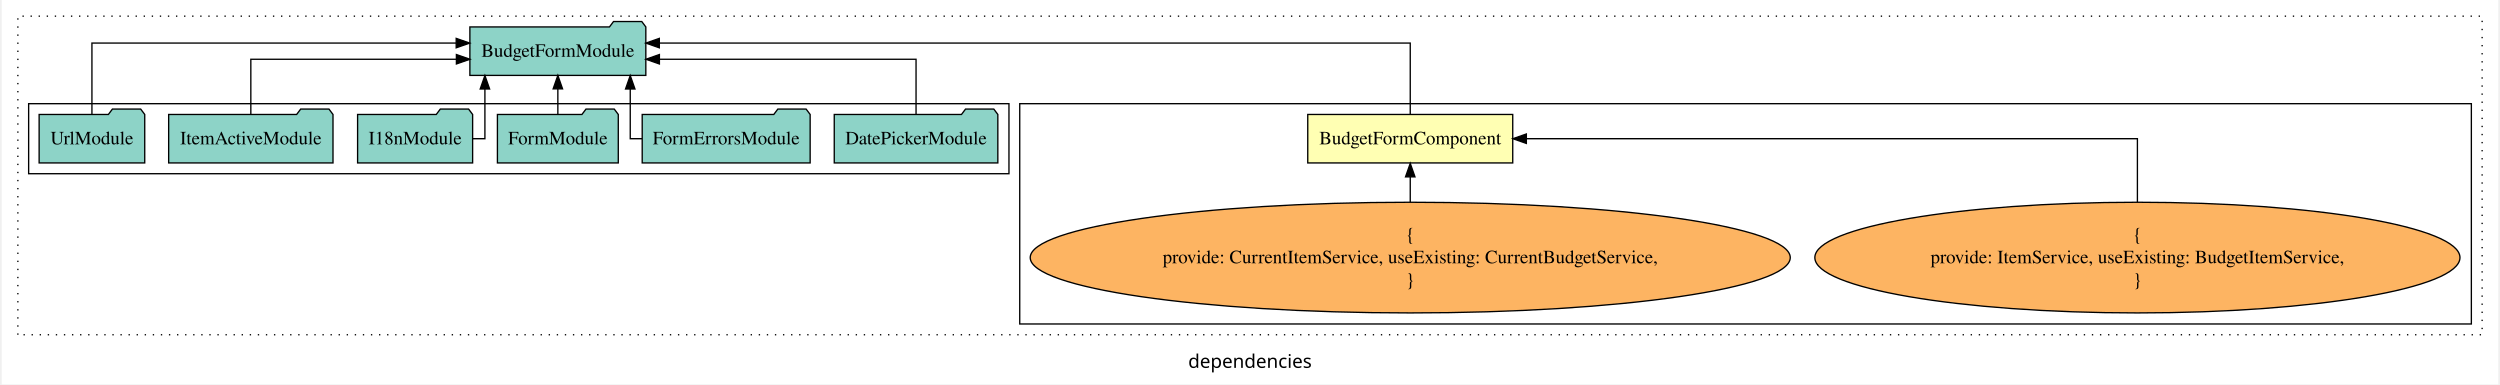
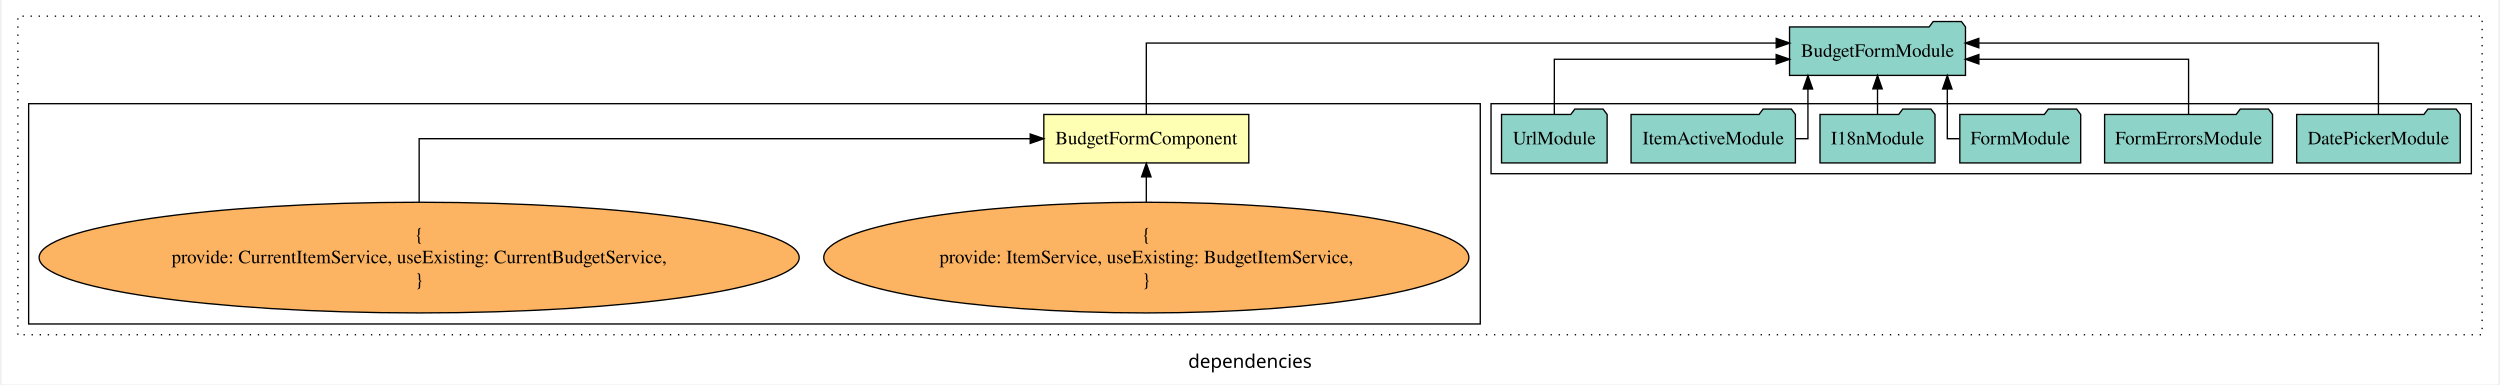
<svg xmlns="http://www.w3.org/2000/svg" width="1854pt" height="285pt" viewBox="0.00 0.00 1854.00 285.39">
  <g id="graph0" class="graph" transform="scale(1 1) rotate(0) translate(4 281.39)">
    <polygon fill="white" stroke="transparent" points="-4,4 -4,-281.39 1850,-281.39 1850,4 -4,4" />
    <text text-anchor="middle" x="923" y="-8.2" font-family="sans-serif" font-size="14.00">dependencies</text>
    <g id="clust1" class="cluster">
      <polygon fill="none" stroke="black" stroke-dasharray="1,5" points="8,-32.8 8,-269.39 1838,-269.39 1838,-32.8 8,-32.8" />
    </g>
+     <g id="clust4" class="cluster">
+       <polygon fill="none" stroke="black" points="1102,-152.39 1102,-204.39 1830,-204.39 1830,-152.39 1102,-152.39" />
+     </g>
    <g id="clust3" class="cluster">
-       <polygon fill="none" stroke="black" points="752,-40.8 752,-204.39 1830,-204.39 1830,-40.8 752,-40.8" />
-     </g>
-     <g id="clust4" class="cluster">
-       <polygon fill="none" stroke="black" points="16,-152.39 16,-204.39 744,-204.39 744,-152.39 16,-152.39" />
+       <polygon fill="none" stroke="black" points="16,-40.8 16,-204.39 1094,-204.39 1094,-40.8 16,-40.8" />
    </g>
    <g id="node1" class="node">
-       <polygon fill="#ffffb3" stroke="black" points="1118.11,-196.39 965.89,-196.39 965.89,-160.39 1118.11,-160.39 1118.11,-196.39" />
-       <text text-anchor="middle" x="1042" y="-174.19" font-family="Times,serif" font-size="14.00">BudgetFormComponent</text>
+       <polygon fill="#ffffb3" stroke="black" points="922.11,-196.39 769.89,-196.39 769.89,-160.39 922.11,-160.39 922.11,-196.39" />
+       <text text-anchor="middle" x="846" y="-174.19" font-family="Times,serif" font-size="14.00">BudgetFormComponent</text>
    </g>
    <g id="node2" class="node">
-       <polygon fill="#8dd3c7" stroke="black" points="474.33,-261.39 471.33,-265.39 450.33,-265.39 447.33,-261.39 343.67,-261.39 343.67,-225.39 474.33,-225.39 474.33,-261.39" />
-       <text text-anchor="middle" x="409" y="-239.19" font-family="Times,serif" font-size="14.00">BudgetFormModule</text>
+       <polygon fill="#8dd3c7" stroke="black" points="1454.33,-261.39 1451.33,-265.39 1430.33,-265.39 1427.33,-261.39 1323.67,-261.39 1323.67,-225.39 1454.33,-225.39 1454.33,-261.39" />
+       <text text-anchor="middle" x="1389" y="-239.19" font-family="Times,serif" font-size="14.00">BudgetFormModule</text>
    </g>
    <g id="edge1" class="edge">
-       <path fill="none" stroke="black" d="M1042,-196.67C1042,-217.71 1042,-249.39 1042,-249.39 1042,-249.39 484.36,-249.39 484.36,-249.39" />
-       <polygon fill="black" stroke="black" points="484.36,-245.89 474.36,-249.39 484.36,-252.89 484.36,-245.89" />
+       <path fill="none" stroke="black" d="M846,-196.67C846,-217.71 846,-249.39 846,-249.39 846,-249.39 1313.77,-249.39 1313.77,-249.39" />
+       <polygon fill="black" stroke="black" points="1313.77,-252.89 1323.77,-249.39 1313.77,-245.89 1313.77,-252.89" />
    </g>
    <g id="node3" class="node">
-       <ellipse fill="#fdb462" stroke="black" cx="1582" cy="-90.1" rx="239.54" ry="41.09" />
-       <text text-anchor="middle" x="1582" y="-102.7" font-family="Times,serif" font-size="14.00">{</text>
-       <text text-anchor="middle" x="1582" y="-85.9" font-family="Times,serif" font-size="14.00">    provide: ItemService, useExisting: BudgetItemService,</text>
-       <text text-anchor="middle" x="1582" y="-69.1" font-family="Times,serif" font-size="14.00">}</text>
+       <ellipse fill="#fdb462" stroke="black" cx="846" cy="-90.1" rx="239.54" ry="41.09" />
+       <text text-anchor="middle" x="846" y="-102.7" font-family="Times,serif" font-size="14.00">{</text>
+       <text text-anchor="middle" x="846" y="-85.9" font-family="Times,serif" font-size="14.00">    provide: ItemService, useExisting: BudgetItemService,</text>
+       <text text-anchor="middle" x="846" y="-69.1" font-family="Times,serif" font-size="14.00">}</text>
    </g>
    <g id="edge2" class="edge">
-       <path fill="none" stroke="black" d="M1582,-131.4C1582,-154.38 1582,-178.39 1582,-178.39 1582,-178.39 1128.22,-178.39 1128.22,-178.39" />
-       <polygon fill="black" stroke="black" points="1128.22,-174.89 1118.22,-178.39 1128.22,-181.89 1128.22,-174.89" />
+       <path fill="none" stroke="black" d="M846,-131.4C846,-131.4 846,-150.06 846,-150.06" />
+       <polygon fill="black" stroke="black" points="842.5,-150.06 846,-160.06 849.5,-150.06 842.5,-150.06" />
    </g>
    <g id="node4" class="node">
-       <ellipse fill="#fdb462" stroke="black" cx="1042" cy="-90.1" rx="282.21" ry="41.09" />
-       <text text-anchor="middle" x="1042" y="-102.7" font-family="Times,serif" font-size="14.00">{</text>
-       <text text-anchor="middle" x="1042" y="-85.9" font-family="Times,serif" font-size="14.00">    provide: CurrentItemService, useExisting: CurrentBudgetService,</text>
-       <text text-anchor="middle" x="1042" y="-69.1" font-family="Times,serif" font-size="14.00">}</text>
+       <ellipse fill="#fdb462" stroke="black" cx="306" cy="-90.1" rx="282.21" ry="41.09" />
+       <text text-anchor="middle" x="306" y="-102.7" font-family="Times,serif" font-size="14.00">{</text>
+       <text text-anchor="middle" x="306" y="-85.9" font-family="Times,serif" font-size="14.00">    provide: CurrentItemService, useExisting: CurrentBudgetService,</text>
+       <text text-anchor="middle" x="306" y="-69.1" font-family="Times,serif" font-size="14.00">}</text>
    </g>
    <g id="edge3" class="edge">
-       <path fill="none" stroke="black" d="M1042,-131.4C1042,-131.4 1042,-150.06 1042,-150.06" />
-       <polygon fill="black" stroke="black" points="1038.5,-150.06 1042,-160.06 1045.5,-150.06 1038.5,-150.06" />
+       <path fill="none" stroke="black" d="M306,-131.4C306,-154.38 306,-178.39 306,-178.39 306,-178.39 759.78,-178.39 759.78,-178.39" />
+       <polygon fill="black" stroke="black" points="759.78,-181.89 769.78,-178.39 759.78,-174.89 759.78,-181.89" />
    </g>
    <g id="node5" class="node">
-       <polygon fill="#8dd3c7" stroke="black" points="735.74,-196.39 732.74,-200.39 711.74,-200.39 708.74,-196.39 614.26,-196.39 614.26,-160.39 735.74,-160.39 735.74,-196.39" />
-       <text text-anchor="middle" x="675" y="-174.19" font-family="Times,serif" font-size="14.00">DatePickerModule</text>
+       <polygon fill="#8dd3c7" stroke="black" points="1821.74,-196.39 1818.74,-200.39 1797.74,-200.39 1794.74,-196.39 1700.26,-196.39 1700.26,-160.39 1821.74,-160.39 1821.74,-196.39" />
+       <text text-anchor="middle" x="1761" y="-174.19" font-family="Times,serif" font-size="14.00">DatePickerModule</text>
    </g>
    <g id="edge4" class="edge">
-       <path fill="none" stroke="black" d="M675,-196.41C675,-213.76 675,-237.39 675,-237.39 675,-237.39 484.41,-237.39 484.41,-237.39" />
-       <polygon fill="black" stroke="black" points="484.41,-233.89 474.41,-237.39 484.41,-240.89 484.41,-233.89" />
+       <path fill="none" stroke="black" d="M1761,-196.67C1761,-217.71 1761,-249.39 1761,-249.39 1761,-249.39 1464.22,-249.39 1464.22,-249.39" />
+       <polygon fill="black" stroke="black" points="1464.22,-245.89 1454.22,-249.39 1464.22,-252.89 1464.22,-245.89" />
    </g>
    <g id="node6" class="node">
-       <polygon fill="#8dd3c7" stroke="black" points="596.36,-196.39 593.36,-200.39 572.36,-200.39 569.36,-196.39 471.64,-196.39 471.64,-160.39 596.36,-160.39 596.36,-196.39" />
-       <text text-anchor="middle" x="534" y="-174.19" font-family="Times,serif" font-size="14.00">FormErrorsModule</text>
+       <polygon fill="#8dd3c7" stroke="black" points="1682.36,-196.39 1679.36,-200.39 1658.36,-200.39 1655.36,-196.39 1557.64,-196.39 1557.64,-160.39 1682.36,-160.39 1682.36,-196.39" />
+       <text text-anchor="middle" x="1620" y="-174.19" font-family="Times,serif" font-size="14.00">FormErrorsModule</text>
    </g>
    <g id="edge5" class="edge">
-       <path fill="none" stroke="black" d="M471.49,-178.39C466.16,-178.39 462.76,-178.39 462.76,-178.39 462.76,-178.39 462.76,-215.28 462.76,-215.28" />
-       <polygon fill="black" stroke="black" points="459.26,-215.28 462.76,-225.28 466.26,-215.28 459.26,-215.28" />
+       <path fill="none" stroke="black" d="M1620,-196.41C1620,-213.76 1620,-237.39 1620,-237.39 1620,-237.39 1464.27,-237.39 1464.27,-237.39" />
+       <polygon fill="black" stroke="black" points="1464.27,-233.89 1454.27,-237.39 1464.27,-240.89 1464.27,-233.89" />
    </g>
    <g id="node7" class="node">
-       <polygon fill="#8dd3c7" stroke="black" points="453.88,-196.39 450.88,-200.39 429.88,-200.39 426.88,-196.39 364.12,-196.39 364.12,-160.39 453.88,-160.39 453.88,-196.39" />
-       <text text-anchor="middle" x="409" y="-174.19" font-family="Times,serif" font-size="14.00">FormModule</text>
+       <polygon fill="#8dd3c7" stroke="black" points="1539.88,-196.39 1536.88,-200.39 1515.88,-200.39 1512.88,-196.39 1450.12,-196.39 1450.12,-160.39 1539.88,-160.39 1539.88,-196.39" />
+       <text text-anchor="middle" x="1495" y="-174.19" font-family="Times,serif" font-size="14.00">FormModule</text>
    </g>
    <g id="edge6" class="edge">
-       <path fill="none" stroke="black" d="M409,-196.5C409,-196.5 409,-215.38 409,-215.38" />
-       <polygon fill="black" stroke="black" points="405.5,-215.38 409,-225.38 412.5,-215.38 405.5,-215.38" />
+       <path fill="none" stroke="black" d="M1449.78,-178.39C1444.43,-178.39 1440.83,-178.39 1440.83,-178.39 1440.83,-178.39 1440.83,-215.28 1440.83,-215.28" />
+       <polygon fill="black" stroke="black" points="1437.33,-215.28 1440.83,-225.28 1444.33,-215.28 1437.33,-215.28" />
    </g>
    <g id="node8" class="node">
-       <polygon fill="#8dd3c7" stroke="black" points="345.71,-196.39 342.71,-200.39 321.71,-200.39 318.71,-196.39 260.29,-196.39 260.29,-160.39 345.71,-160.39 345.71,-196.39" />
-       <text text-anchor="middle" x="303" y="-174.19" font-family="Times,serif" font-size="14.00">I18nModule</text>
+       <polygon fill="#8dd3c7" stroke="black" points="1431.71,-196.39 1428.71,-200.39 1407.71,-200.39 1404.71,-196.39 1346.29,-196.39 1346.29,-160.39 1431.71,-160.39 1431.71,-196.39" />
+       <text text-anchor="middle" x="1389" y="-174.19" font-family="Times,serif" font-size="14.00">I18nModule</text>
    </g>
    <g id="edge7" class="edge">
-       <path fill="none" stroke="black" d="M345.8,-178.39C351.17,-178.39 354.83,-178.39 354.83,-178.39 354.83,-178.39 354.83,-215.28 354.83,-215.28" />
-       <polygon fill="black" stroke="black" points="351.33,-215.28 354.83,-225.28 358.33,-215.28 351.33,-215.28" />
+       <path fill="none" stroke="black" d="M1389,-196.5C1389,-196.5 1389,-215.38 1389,-215.38" />
+       <polygon fill="black" stroke="black" points="1385.5,-215.38 1389,-225.38 1392.5,-215.38 1385.5,-215.38" />
    </g>
    <g id="node9" class="node">
-       <polygon fill="#8dd3c7" stroke="black" points="242.02,-196.39 239.02,-200.39 218.02,-200.39 215.02,-196.39 119.98,-196.39 119.98,-160.39 242.02,-160.39 242.02,-196.39" />
-       <text text-anchor="middle" x="181" y="-174.19" font-family="Times,serif" font-size="14.00">ItemActiveModule</text>
+       <polygon fill="#8dd3c7" stroke="black" points="1328.02,-196.39 1325.02,-200.39 1304.02,-200.39 1301.02,-196.39 1205.98,-196.39 1205.98,-160.39 1328.02,-160.39 1328.02,-196.39" />
+       <text text-anchor="middle" x="1267" y="-174.19" font-family="Times,serif" font-size="14.00">ItemActiveModule</text>
    </g>
    <g id="edge8" class="edge">
-       <path fill="none" stroke="black" d="M181,-196.41C181,-213.76 181,-237.39 181,-237.39 181,-237.39 333.66,-237.39 333.66,-237.39" />
-       <polygon fill="black" stroke="black" points="333.66,-240.89 343.66,-237.39 333.66,-233.89 333.66,-240.89" />
+       <path fill="none" stroke="black" d="M1328.13,-178.39C1333.72,-178.39 1337.33,-178.39 1337.33,-178.39 1337.33,-178.39 1337.33,-215.28 1337.33,-215.28" />
+       <polygon fill="black" stroke="black" points="1333.83,-215.28 1337.33,-225.28 1340.83,-215.28 1333.83,-215.28" />
    </g>
    <g id="node10" class="node">
-       <polygon fill="#8dd3c7" stroke="black" points="102.21,-196.39 99.21,-200.39 78.21,-200.39 75.21,-196.39 23.79,-196.39 23.79,-160.39 102.21,-160.39 102.21,-196.39" />
-       <text text-anchor="middle" x="63" y="-174.19" font-family="Times,serif" font-size="14.00">UrlModule</text>
+       <polygon fill="#8dd3c7" stroke="black" points="1188.21,-196.39 1185.21,-200.39 1164.21,-200.39 1161.21,-196.39 1109.79,-196.39 1109.79,-160.39 1188.21,-160.39 1188.21,-196.39" />
+       <text text-anchor="middle" x="1149" y="-174.19" font-family="Times,serif" font-size="14.00">UrlModule</text>
    </g>
    <g id="edge9" class="edge">
-       <path fill="none" stroke="black" d="M63,-196.67C63,-217.71 63,-249.39 63,-249.39 63,-249.39 333.51,-249.39 333.51,-249.39" />
-       <polygon fill="black" stroke="black" points="333.51,-252.89 343.51,-249.39 333.51,-245.89 333.51,-252.89" />
+       <path fill="none" stroke="black" d="M1149,-196.41C1149,-213.76 1149,-237.39 1149,-237.39 1149,-237.39 1313.74,-237.39 1313.74,-237.39" />
+       <polygon fill="black" stroke="black" points="1313.74,-240.89 1323.74,-237.39 1313.74,-233.89 1313.74,-240.89" />
    </g>
  </g>
</svg>
